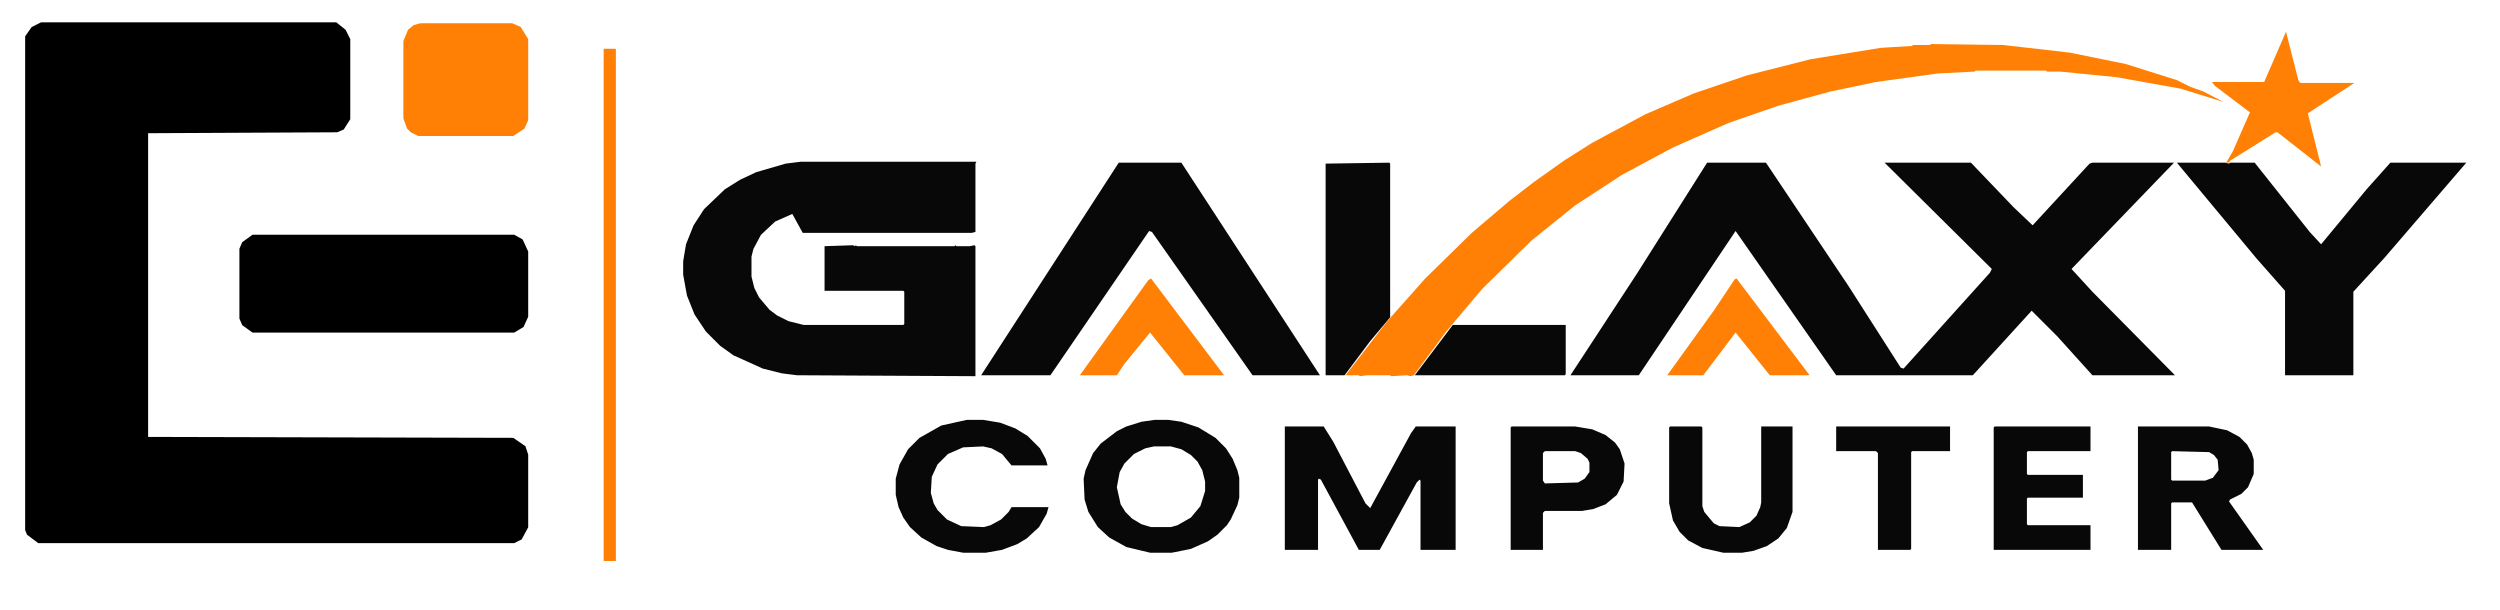
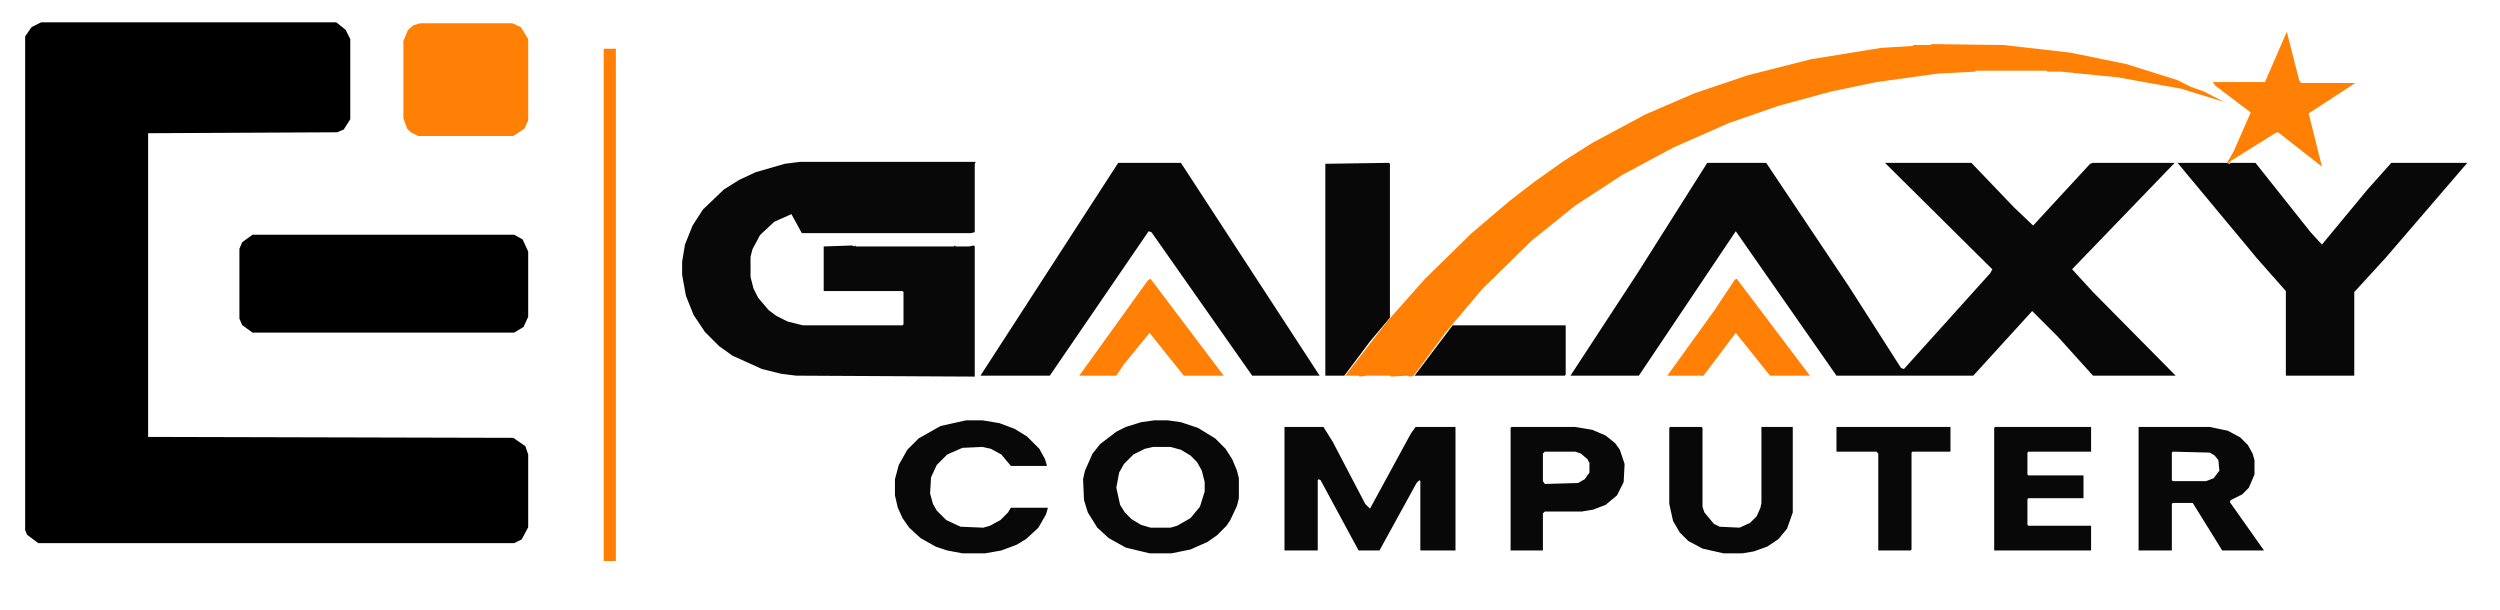
<svg xmlns="http://www.w3.org/2000/svg" viewBox="0 0 2460 600" role="img" aria-label="Galaxy Computer and Technology">
-   <svg x="0" y="0" width="550" height="550" viewBox="330 250 600 600">
+   <g transform="translate(-302.5 -229.1667) scale(0.9166667)">
    <path fill="#000000" d="M364 279 L357 289 L357 819 L359 824 L371 833 L882 833 L890 829 L897 816 L897 738 L894 729 L881 720 L489 719 L489 393 L692 392 L699 389 L706 378 L706 292 L701 282 L691 274 L374 274 Z" />
    <path fill="#000000" d="M587 517 L587 592 L590 599 L601 607 L882 607 L892 601 L897 590 L897 520 L891 507 L882 502 L601 502 L590 510 Z" />
    <path fill="#FF8004" d="M768 282 L763 294 L763 377 L767 388 L771 392 L779 396 L881 396 L893 388 L897 379 L897 292 L889 279 L880 275 L781 275 L774 277 Z" />
-   </svg>
+   </g>
  <path d="M600 48V552" fill="none" stroke="#FF8004" stroke-width="12" />
-   <svg x="660" y="20" width="1780" height="536" viewBox="0 0 1904 574">
+   <g transform="translate(660 20) scale(0.9348739)">
    <path fill="#080808" fill-rule="evenodd" d="M1545,428 L1545,558 L1580,558 L1580,509 L1581,508 L1602,508 L1633,558 L1677,558 L1641,507 L1642,505 L1654,499 L1661,492 L1667,478 L1667,463 L1665,456 L1660,447 L1652,439 L1639,432 L1620,428Z M1580,455 L1581,454 L1620,455 L1625,458 L1629,463 L1630,474 L1624,482 L1616,485 L1581,485 L1580,484Z M1394,428 L1393,429 L1393,558 L1495,558 L1495,532 L1429,532 L1428,531 L1428,504 L1429,503 L1487,503 L1487,479 L1429,479 L1428,478 L1428,455 L1429,454 L1495,454 L1495,428Z M1227,428 L1227,454 L1269,454 L1271,456 L1271,558 L1305,558 L1306,557 L1306,455 L1307,454 L1347,454 L1347,428Z M1052,428 L1051,429 L1051,509 L1055,527 L1062,539 L1071,548 L1086,556 L1108,561 L1128,561 L1140,559 L1154,554 L1166,546 L1175,535 L1181,518 L1181,428 L1148,428 L1148,508 L1147,513 L1143,522 L1136,529 L1125,534 L1104,533 L1098,530 L1088,518 L1086,512 L1086,429 L1085,428Z M984,437 L970,431 L952,428 L885,428 L884,429 L884,558 L918,558 L918,519 L920,517 L959,517 L971,515 L984,510 L996,500 L1003,486 L1004,467 L999,452 L994,445Z M918,456 L920,454 L952,454 L958,456 L965,462 L967,466 L967,476 L962,483 L955,487 L920,488 L918,485Z M646,428 L646,558 L681,558 L681,484 L682,483 L684,484 L724,558 L746,558 L785,487 L788,484 L789,485 L789,558 L826,558 L826,428 L784,428 L779,435 L736,514 L731,509 L697,444 L687,428Z M479,428 L469,433 L452,446 L444,456 L436,474 L434,483 L435,505 L439,518 L449,534 L461,545 L479,555 L504,561 L527,561 L547,557 L565,549 L575,542 L585,532 L589,526 L596,511 L598,503 L598,482 L596,474 L591,462 L584,451 L573,440 L555,429 L537,423 L523,421 L509,421 L495,423Z M499,451 L508,449 L526,449 L537,452 L547,458 L554,465 L559,474 L562,486 L562,496 L557,512 L547,524 L533,532 L526,534 L505,534 L495,531 L485,525 L478,518 L473,510 L469,492 L472,476 L477,467 L487,457Z M261,440 L249,452 L240,468 L236,483 L236,500 L239,513 L244,524 L251,534 L263,545 L279,554 L291,558 L307,561 L331,561 L348,558 L364,552 L374,546 L387,534 L395,520 L397,513 L358,513 L355,518 L347,526 L336,532 L329,534 L305,533 L290,526 L280,516 L276,509 L273,498 L274,481 L280,468 L291,457 L307,450 L328,449 L337,451 L348,457 L358,469 L396,469 L394,462 L388,451 L375,438 L362,430 L346,424 L328,421 L311,421 L284,427Z M783,374 L941,374 L942,373 L942,321 L823,321Z M1586,150 L1670,251 L1700,285 L1700,374 L1772,374 L1772,286 L1805,250 L1891,150 L1811,150 L1786,178 L1738,236 L1726,223 L1668,150 L1642,150 L1641,151 L1637,150Z M947,374 L1019,374 L1121,222 L1227,374 L1371,374 L1433,306 L1460,333 L1497,374 L1584,374 L1497,286 L1475,262 L1583,150 L1497,150 L1494,151 L1434,216 L1414,197 L1369,150 L1278,150 L1391,262 L1389,266 L1298,367 L1295,366 L1240,280 L1153,150 L1091,150 L1017,267Z M756,150 L689,151 L689,374 L709,374 L736,338 L757,313 L757,151Z M326,374 L399,374 L503,222 L506,223 L612,374 L683,374 L537,150 L471,150Z M23,216 L15,236 L12,254 L12,268 L16,290 L24,310 L36,328 L51,343 L65,353 L96,367 L116,372 L132,374 L320,375 L320,238 L319,237 L314,238 L300,238 L299,237 L298,238 L195,238 L194,237 L193,238 L191,237 L161,238 L161,285 L244,285 L245,286 L245,320 L244,321 L139,321 L123,317 L111,311 L103,305 L92,292 L87,282 L84,270 L84,249 L86,241 L94,226 L109,212 L127,204 L138,224 L316,224 L320,223 L320,151 L321,149 L136,149 L120,151 L89,160 L72,168 L56,178 L34,199Z" />
    <path fill="#FF8004" fill-rule="evenodd" d="M1049,374 L1087,374 L1121,329 L1157,374 L1199,374 L1122,272 L1120,273 L1098,306Z M430,374 L469,374 L477,362 L504,329 L540,374 L582,374 L505,272 L502,274Z M1635,86 L1614,75 L1600,70 L1586,63 L1532,46 L1473,34 L1403,26 L1327,25 L1326,26 L1308,26 L1307,27 L1274,29 L1200,41 L1133,58 L1077,77 L1026,99 L970,129 L940,148 L909,170 L883,190 L843,224 L794,272 L754,317 L710,374 L724,374 L725,375 L733,374 L757,374 L758,375 L775,374 L778,375 L782,374 L816,328 L854,283 L906,232 L952,195 L1001,163 L1055,134 L1114,108 L1166,90 L1221,75 L1269,65 L1334,56 L1373,54 L1374,53 L1448,53 L1449,54 L1463,54 L1523,60 L1590,72Z M1773,66 L1716,66 L1714,63 L1701,12 L1678,65 L1623,65 L1626,69 L1663,97 L1645,138 L1638,150 L1641,150 L1642,148 L1690,118 L1692,118 L1738,154 L1724,98Z" />
-   </svg>
+   </g>
</svg>
